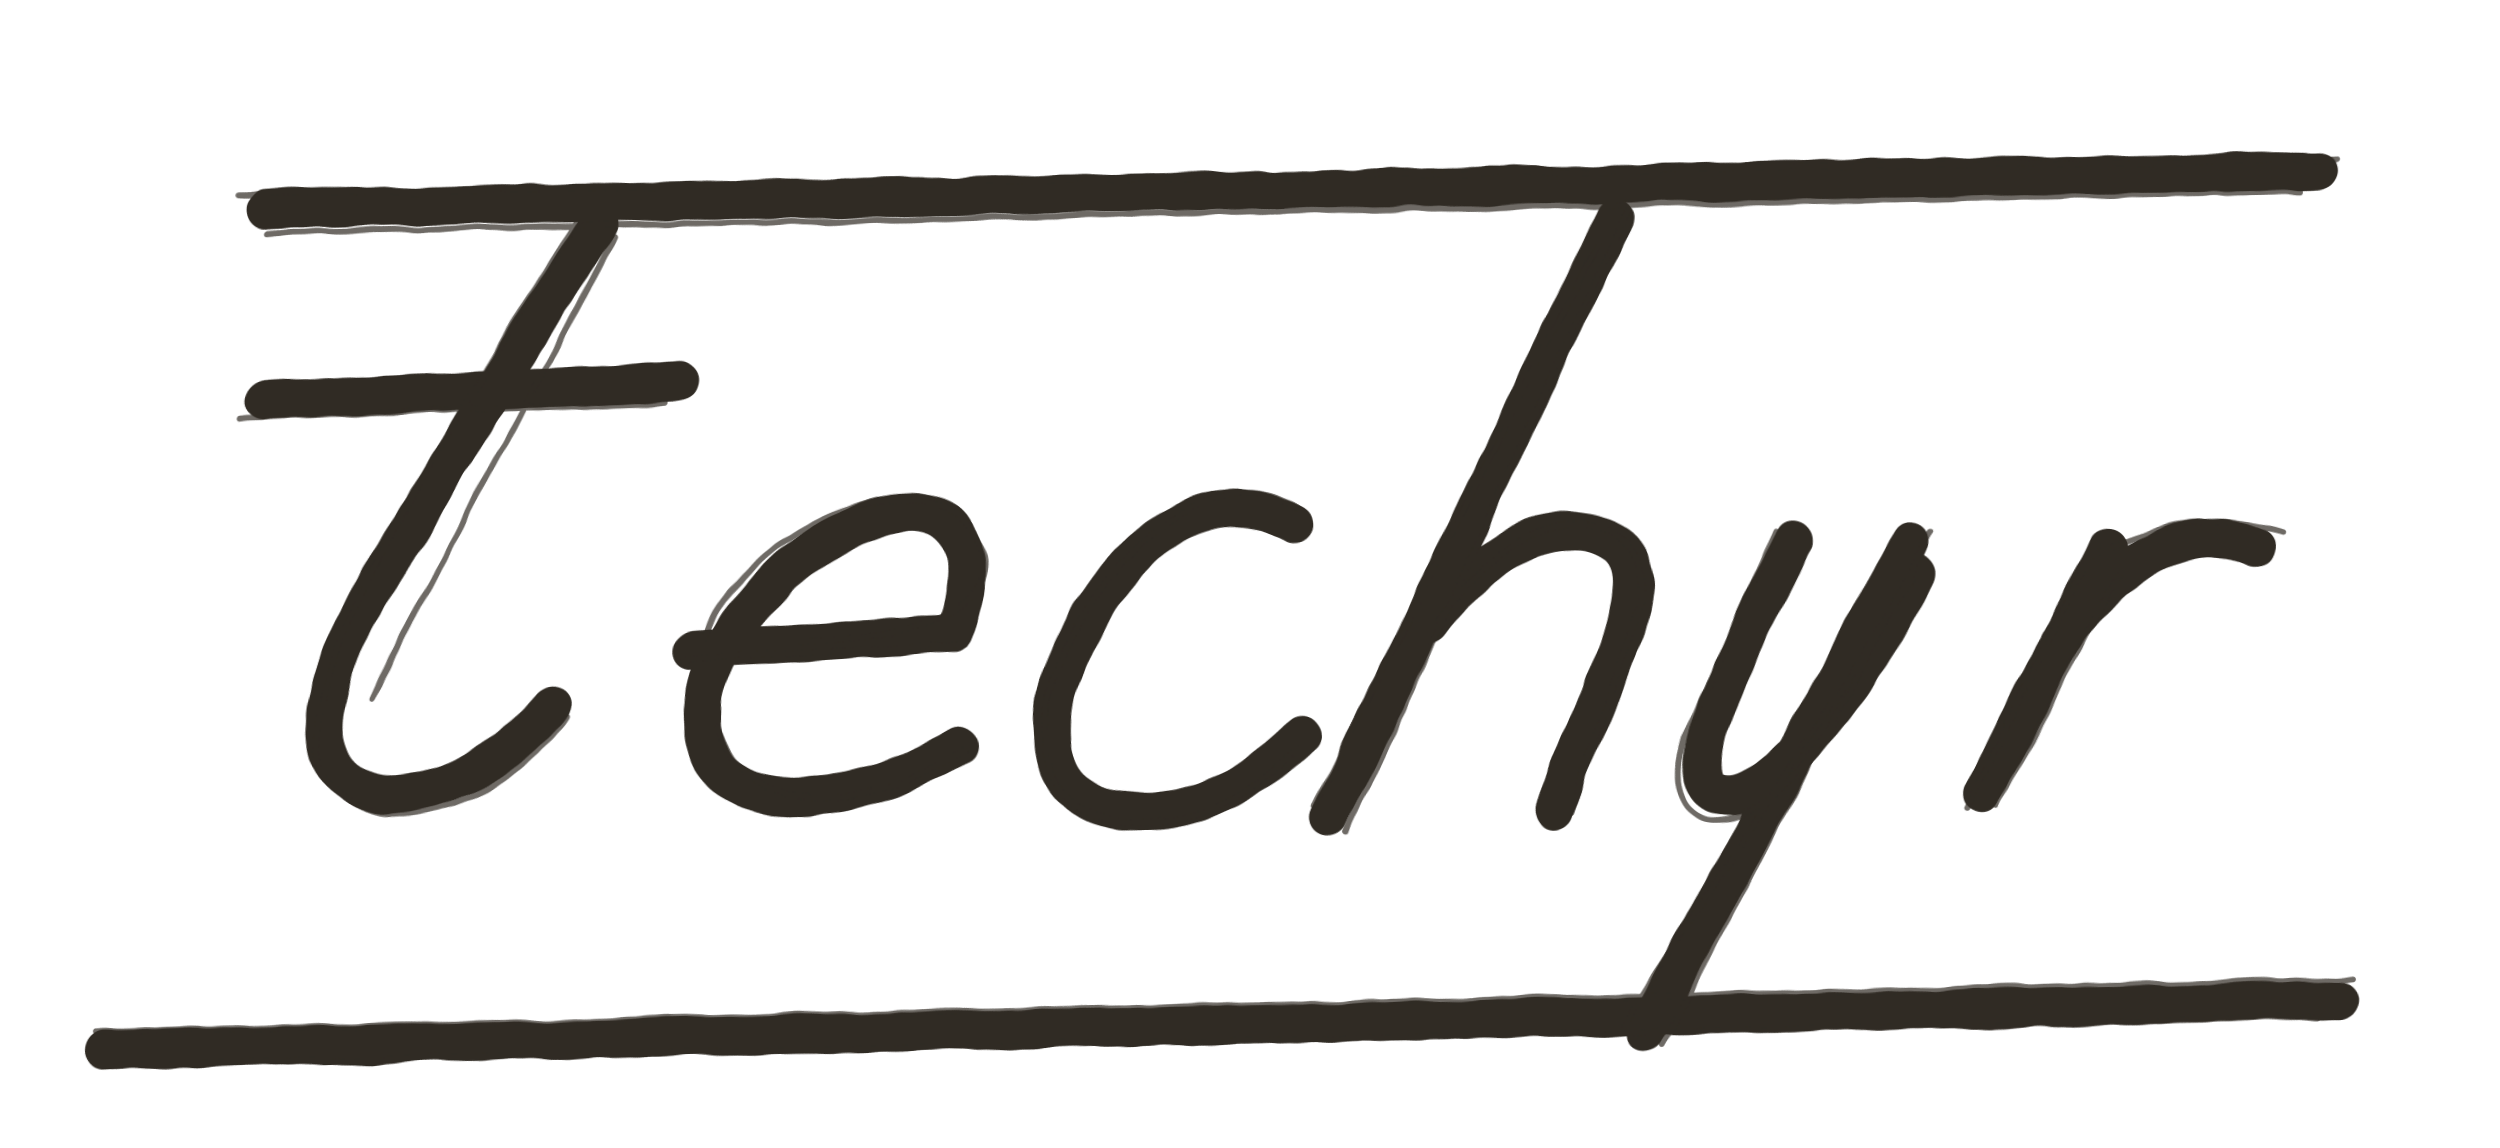
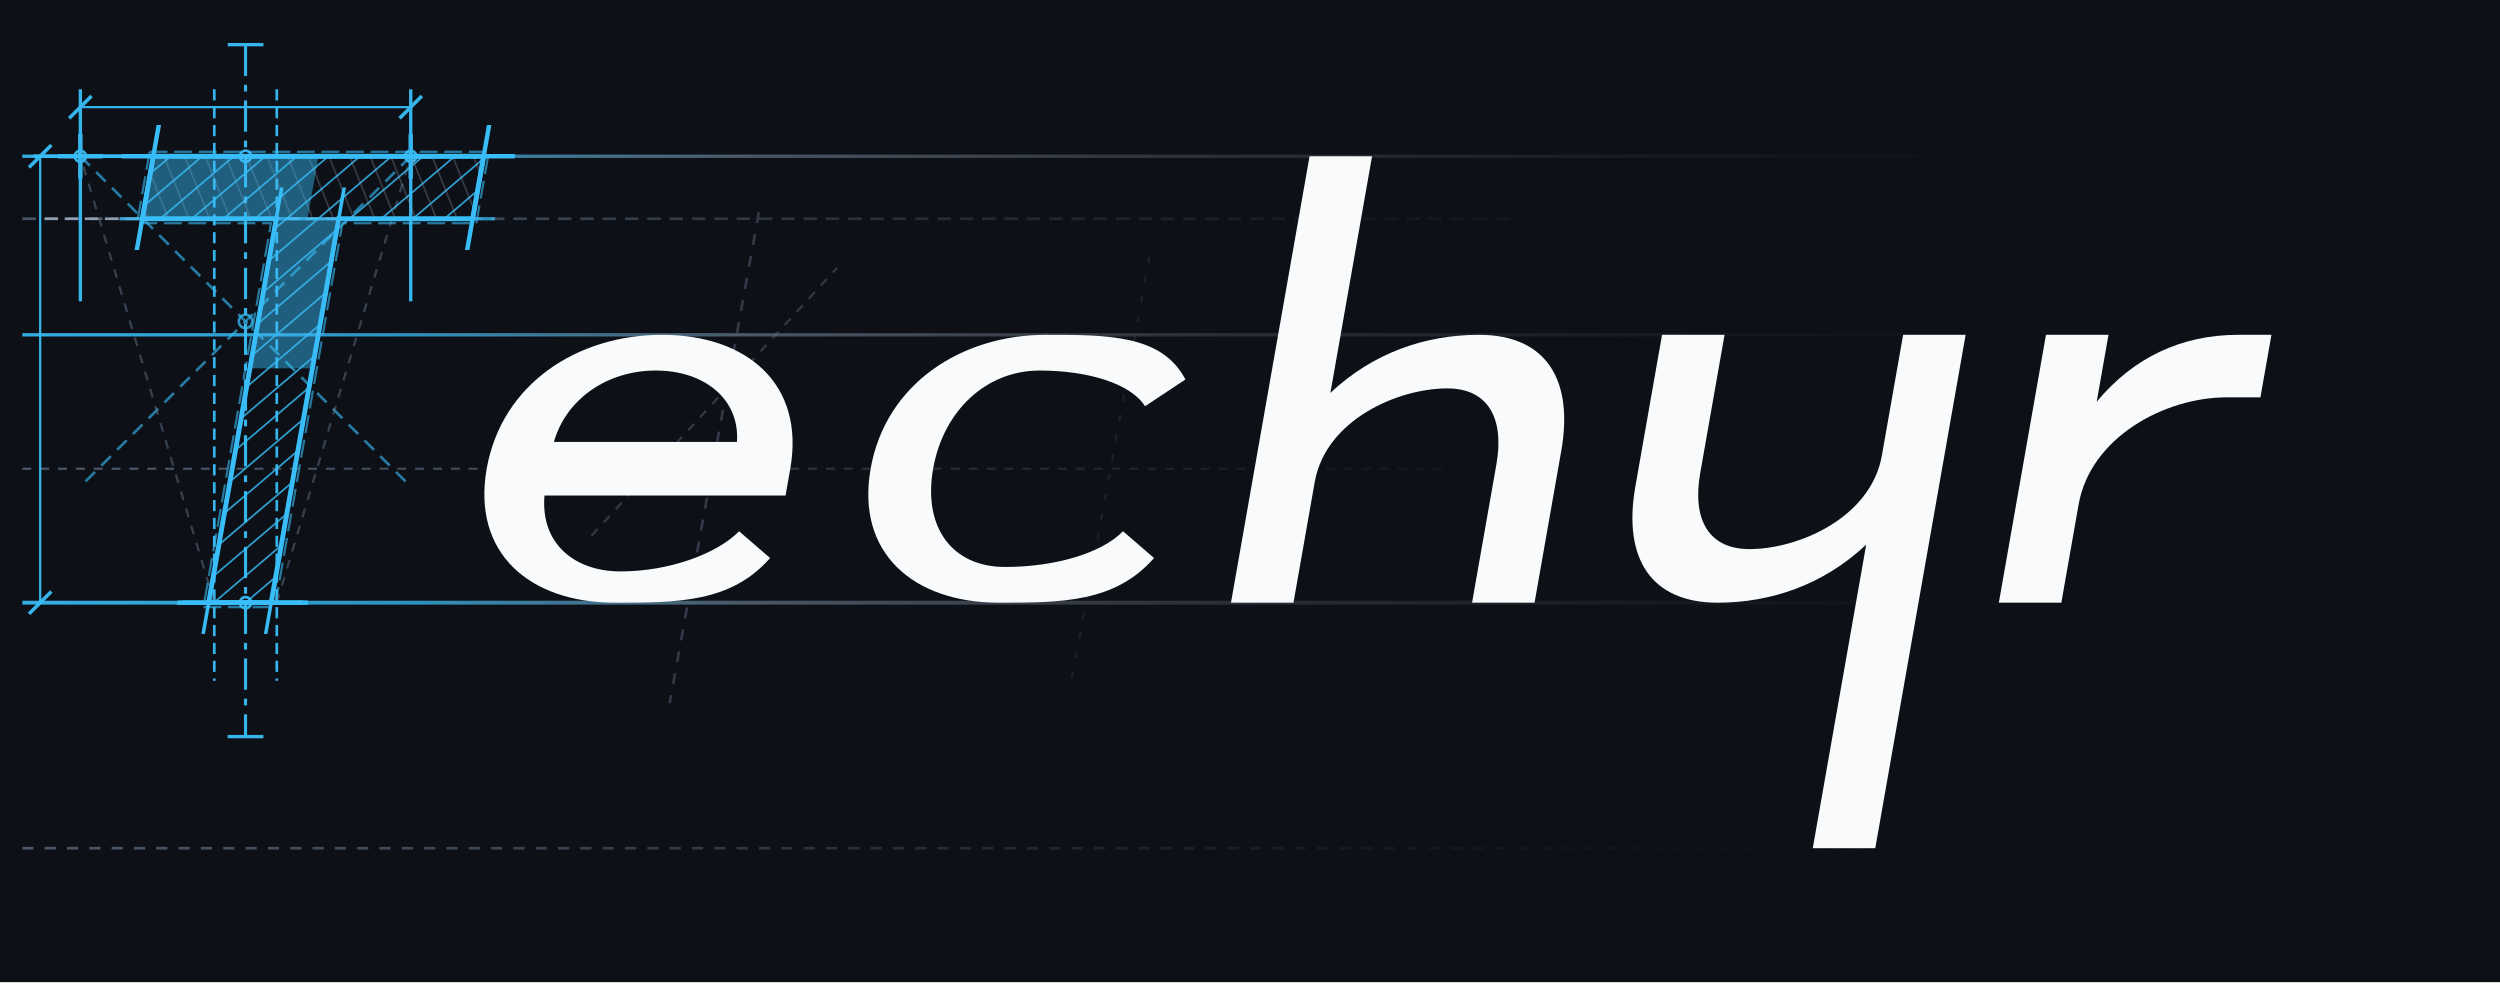
- <svg xmlns="http://www.w3.org/2000/svg" viewBox="0 0 850 390" fill="none">
+ <svg xmlns="http://www.w3.org/2000/svg" viewBox="0 0 1120 440" fill="none">
  <defs>
-     <filter id="pencil" x="-5%" y="-5%" width="110%" height="110%">
-       <feTurbulence type="fractalNoise" baseFrequency=".045" numOctaves="3" seed="8" result="noise" />
-       <feDisplacementMap in="SourceGraphic" in2="noise" scale="2.8" xChannelSelector="R" yChannelSelector="G" />
-     </filter>
+     <linearGradient id="g-fade-pri" gradientUnits="userSpaceOnUse" x1="20" y1="0" x2="1050" y2="0">
+       <stop offset="0%" stop-color="#38bdf8" stop-opacity="0.9" />
+       <stop offset="16%" stop-color="#38bdf8" stop-opacity="0.75" />
+       <stop offset="32%" stop-color="#94a3b8" stop-opacity="0.45" />
+       <stop offset="50%" stop-color="#94a3b8" stop-opacity="0.22" />
+       <stop offset="68%" stop-color="#94a3b8" stop-opacity="0.08" />
+       <stop offset="80%" stop-color="#94a3b8" stop-opacity="0.02" />
+       <stop offset="84%" stop-color="#94a3b8" stop-opacity="0.0" />
+       <stop offset="100%" stop-color="#94a3b8" stop-opacity="0.0" />
+     </linearGradient>
+     <linearGradient id="g-fade-sec" gradientUnits="userSpaceOnUse" x1="20" y1="0" x2="1050" y2="0">
+       <stop offset="0%" stop-color="#64748b" stop-opacity="0.7" />
+       <stop offset="18%" stop-color="#64748b" stop-opacity="0.55" />
+       <stop offset="36%" stop-color="#64748b" stop-opacity="0.3" />
+       <stop offset="56%" stop-color="#64748b" stop-opacity="0.1" />
+       <stop offset="74%" stop-color="#64748b" stop-opacity="0.02" />
+       <stop offset="83%" stop-color="#64748b" stop-opacity="0.0" />
+       <stop offset="100%" stop-color="#64748b" stop-opacity="0.0" />
+     </linearGradient>
+     <pattern id="hatch-t" width="10" height="10" patternTransform="rotate(45 0 0)" patternUnits="userSpaceOnUse">
+       <line x1="0" y1="0" x2="0" y2="10" stroke="#38bdf8" stroke-width="1.8" stroke-opacity="0.75" />
+     </pattern>
+     <pattern id="cross-t" width="8" height="8" patternTransform="rotate(-30 0 0)" patternUnits="userSpaceOnUse">
+       <line x1="0" y1="0" x2="0" y2="8" stroke="#94a3b8" stroke-width="1.2" stroke-opacity="0.45" />
+     </pattern>
+     <style>
+       .glyph { fill: #f8fafc; }
+       .guide-main { stroke: url(#g-fade-pri); }
+       .guide-sub { stroke: url(#g-fade-sec); }
+     </style>
  </defs>
-   <g stroke="#302b24" stroke-linecap="round" stroke-linejoin="round" filter="url(#pencil)">
-     <g stroke-width="13">
-       <path d="M90 71L788 58 M90 136L231 130 M204 76C181 111 156 151 129 197C112 225 104 249 116 263C128 278 162 270 188 240" />
-       <path d="M235 221L324 215C337 184 321 168 298 176C266 187 235 222 239 249C243 279 286 276 326 254" />
-       <path d="M440 178C415 163 383 181 366 218C349 251 358 275 385 276C409 277 427 265 443 250" />
-       <path d="M549 74L452 278 M486 212C507 184 532 174 550 185C562 194 552 215 544 236L528 275" />
-       <path d="M610 184C589 224 569 266 584 270C601 275 630 237 652 195 M650 184L559 351" />
-       <path d="M674 270L717 186 M700 219C720 187 748 177 767 186 M35 357L795 340" />
+   <rect width="1120" height="440" fill="#0d1117" />
+   <line x1="10" y1="70" x2="1080" y2="70" class="guide-main" stroke-width="1.5" />
+   <line x1="10" y1="98" x2="680" y2="98" class="guide-sub" stroke-width="1.2" stroke-dasharray="6 4" />
+   <line x1="10" y1="150" x2="1080" y2="150" class="guide-main" stroke-width="1.5" />
+   <line x1="10" y1="210" x2="650" y2="210" class="guide-sub" stroke-width="1" stroke-dasharray="4 4" />
+   <line x1="10" y1="270" x2="1080" y2="270" class="guide-main" stroke-width="1.75" />
+   <line x1="10" y1="380" x2="880" y2="380" class="guide-sub" stroke-width="1.2" stroke-dasharray="5 5" />
+   <g class="construction-t" opacity="0.95">
+     <line x1="110" y1="20" x2="110" y2="330" stroke="#38bdf8" stroke-width="1.4" stroke-dasharray="14 4 3 4" />
+     <line x1="102" y1="20" x2="118" y2="20" stroke="#38bdf8" stroke-width="1.5" />
+     <line x1="102" y1="330" x2="118" y2="330" stroke="#38bdf8" stroke-width="1.5" />
+     <line x1="96" y1="40" x2="96" y2="305" stroke="#38bdf8" stroke-width="1.2" stroke-dasharray="5 3" />
+     <line x1="124" y1="40" x2="124" y2="305" stroke="#38bdf8" stroke-width="1.2" stroke-dasharray="5 3" />
+     <line x1="36" y1="40" x2="36" y2="135" stroke="#38bdf8" stroke-width="1.5" />
+     <line x1="184" y1="40" x2="184" y2="135" stroke="#38bdf8" stroke-width="1.5" />
+     <line x1="15" y1="70" x2="215" y2="70" stroke="#38bdf8" stroke-width="1.6" />
+     <line x1="20" y1="98" x2="205" y2="98" stroke="#94a3b8" stroke-width="1.2" stroke-dasharray="6 3" />
+     <line x1="36" y1="70" x2="184" y2="218" stroke="#38bdf8" stroke-width="1.2" stroke-dasharray="6 4" opacity="0.65" />
+     <line x1="184" y1="70" x2="36" y2="218" stroke="#38bdf8" stroke-width="1.2" stroke-dasharray="6 4" opacity="0.65" />
+     <line x1="96" y1="270" x2="36" y2="70" stroke="#64748b" stroke-width="1" stroke-dasharray="4 4" opacity="0.5" />
+     <line x1="124" y1="270" x2="184" y2="70" stroke="#64748b" stroke-width="1" stroke-dasharray="4 4" opacity="0.5" />
+     <line x1="36" y1="48" x2="184" y2="48" stroke="#38bdf8" stroke-width="1" />
+     <line x1="31" y1="53" x2="41" y2="43" stroke="#38bdf8" stroke-width="1.6" />
+     <line x1="179" y1="53" x2="189" y2="43" stroke="#38bdf8" stroke-width="1.6" />
+     <line x1="18" y1="70" x2="18" y2="270" stroke="#38bdf8" stroke-width="1" />
+     <line x1="13" y1="75" x2="23" y2="65" stroke="#38bdf8" stroke-width="1.6" />
+     <line x1="13" y1="275" x2="23" y2="265" stroke="#38bdf8" stroke-width="1.6" />
+     <line x1="26" y1="70" x2="46" y2="70" stroke="#38bdf8" stroke-width="2" />
+     <line x1="36" y1="60" x2="36" y2="80" stroke="#38bdf8" stroke-width="2" />
+     <line x1="174" y1="70" x2="194" y2="70" stroke="#38bdf8" stroke-width="2" />
+     <line x1="184" y1="60" x2="184" y2="80" stroke="#38bdf8" stroke-width="2" />
+     <line x1="82" y1="270" x2="138" y2="270" stroke="#38bdf8" stroke-width="2" />
+     <circle cx="36" cy="70" r="2.5" stroke="#38bdf8" stroke-width="1.2" fill="none" />
+     <circle cx="184" cy="70" r="2.5" stroke="#38bdf8" stroke-width="1.2" fill="none" />
+     <circle cx="110" cy="70" r="2.5" stroke="#38bdf8" stroke-width="1.2" fill="none" />
+     <circle cx="110" cy="144" r="3" stroke="#38bdf8" stroke-width="1.2" fill="none" opacity="0.8" />
+     <circle cx="110" cy="270" r="2.5" stroke="#38bdf8" stroke-width="1.2" fill="none" />
+   </g>
+   <g class="fading-guides" opacity="0.4">
+     <line x1="340" y1="95" x2="300" y2="315" stroke="#64748b" stroke-width="1.2" stroke-dasharray="5 5" />
+     <line x1="265" y1="240" x2="375" y2="120" stroke="#64748b" stroke-width="1" stroke-dasharray="4 4" />
+     <line x1="515" y1="115" x2="480" y2="305" stroke="#64748b" stroke-width="1" stroke-dasharray="3 6" opacity="0.4" />
+   </g>
+   <g transform="matrix(1 0 -0.176 1 45 0)">
+     <g class="letter-T-unfinished">
+       <path d="         M 36 70         L 184 70         L 184 98         L 124 98         L 124 270         L 96 270         L 96 98         L 36 98         Z       " fill="url(#hatch-t)" stroke="#38bdf8" stroke-width="2.2" stroke-linejoin="miter" />
+       <path d="M 36 70 L 184 70 L 184 98 L 36 98 Z" fill="url(#cross-t)" opacity="0.75" />
+       <path d="         M 36 70         L 110 70         L 110 98         L 124 98         L 124 165         L 96 165         L 96 98         L 36 98         Z       " fill="#38bdf8" opacity="0.45" />
+       <path d="         M 34 68 L 186 68 L 186 100 L 126 100 L 126 272 L 94 272 L 94 100 L 34 100 Z       " stroke="#38bdf8" stroke-width="1" stroke-dasharray="8 3" opacity="0.6" fill="none" />
+       <line x1="22" y1="70" x2="198" y2="70" stroke="#38bdf8" stroke-width="2" />
+       <line x1="26" y1="98" x2="194" y2="98" stroke="#38bdf8" stroke-width="1.5" opacity="0.75" />
+       <line x1="36" y1="56" x2="36" y2="112" stroke="#38bdf8" stroke-width="2" />
+       <line x1="184" y1="56" x2="184" y2="112" stroke="#38bdf8" stroke-width="2" />
+       <line x1="96" y1="84" x2="96" y2="284" stroke="#38bdf8" stroke-width="1.6" />
+       <line x1="124" y1="84" x2="124" y2="284" stroke="#38bdf8" stroke-width="1.6" />
+       <line x1="82" y1="270" x2="138" y2="270" stroke="#38bdf8" stroke-width="2" />
    </g>
-     <g stroke-width="2" opacity=".7">
-       <path d="M81 66L794 54 M91 79L782 65 M82 142L226 137 M196 76C165 127 91 237 111 265C128 287 166 278 193 244 M209 81L126 237" />
-       <path d="M232 224L328 219 M239 217C247 190 303 154 327 177C352 203 314 217 273 218 M244 247C250 274 286 281 331 254" />
-       <path d="M442 173C418 155 379 183 361 223C344 264 365 284 394 279 M441 255C413 284 379 286 361 270" />
-       <path d="M553 72L458 283 M543 83L447 274 M489 211C523 162 566 174 557 206L534 276 M604 181L573 250C562 285 592 293 624 246 M657 181L565 355 M650 197L552 348" />
-       <path d="M669 275L710 190C732 179 750 173 776 181 M679 274L720 195 M32 351L800 333 M39 362L788 346" />
-     </g>
+     <path class="glyph" d="       M 210 210       C 210 172 240 150 278 150       C 316 150 346 172 346 210       L 346 222       L 238 222       C 240 244 258 256 278 256       C 300 256 320 248 328 238       L 344 250       C 330 270 306 270 278 270       C 240 270 210 248 210 210       Z       M 238 198       L 320 198       C 318 179 300 166 278 166       C 256 166 240 179 238 198       Z     " />
+     <path class="glyph" d="       M 516 170       L 500 182       C 492 172 472 166 450 166       C 426 166 410 184 410 210       C 410 236 426 254 450 254       C 472 254 492 248 500 238       L 516 250       C 502 270 478 270 450 270       C 412 270 382 248 382 210       C 382 172 412 150 450 150       C 478 150 502 150 516 170       Z     " />
+     <path class="glyph" d="       M 554 70       L 582 70       L 582 176       C 598 158 620 150 644 150       C 674 150 690 170 690 202       L 690 270       L 662 270       L 662 208       C 662 187 652 174 634 174       C 612 174 582 188 582 216       L 582 270       L 554 270       Z     " />
+     <path class="glyph" d="       M 862 380       L 834 380       L 834 244       C 818 262 796 270 772 270       C 742 270 726 250 726 218       L 726 150       L 754 150       L 754 212       C 754 233 764 246 782 246       C 804 246 834 232 834 204       L 834 150       L 862 150       Z     " />
+     <path class="glyph" d="       M 898 150       L 926 150       L 926 180       C 939 160 959 150 984 150       L 999 150       L 999 178       L 984 178       C 956 178 926 196 926 226       L 926 270       L 898 270       Z     " />
  </g>
</svg>
